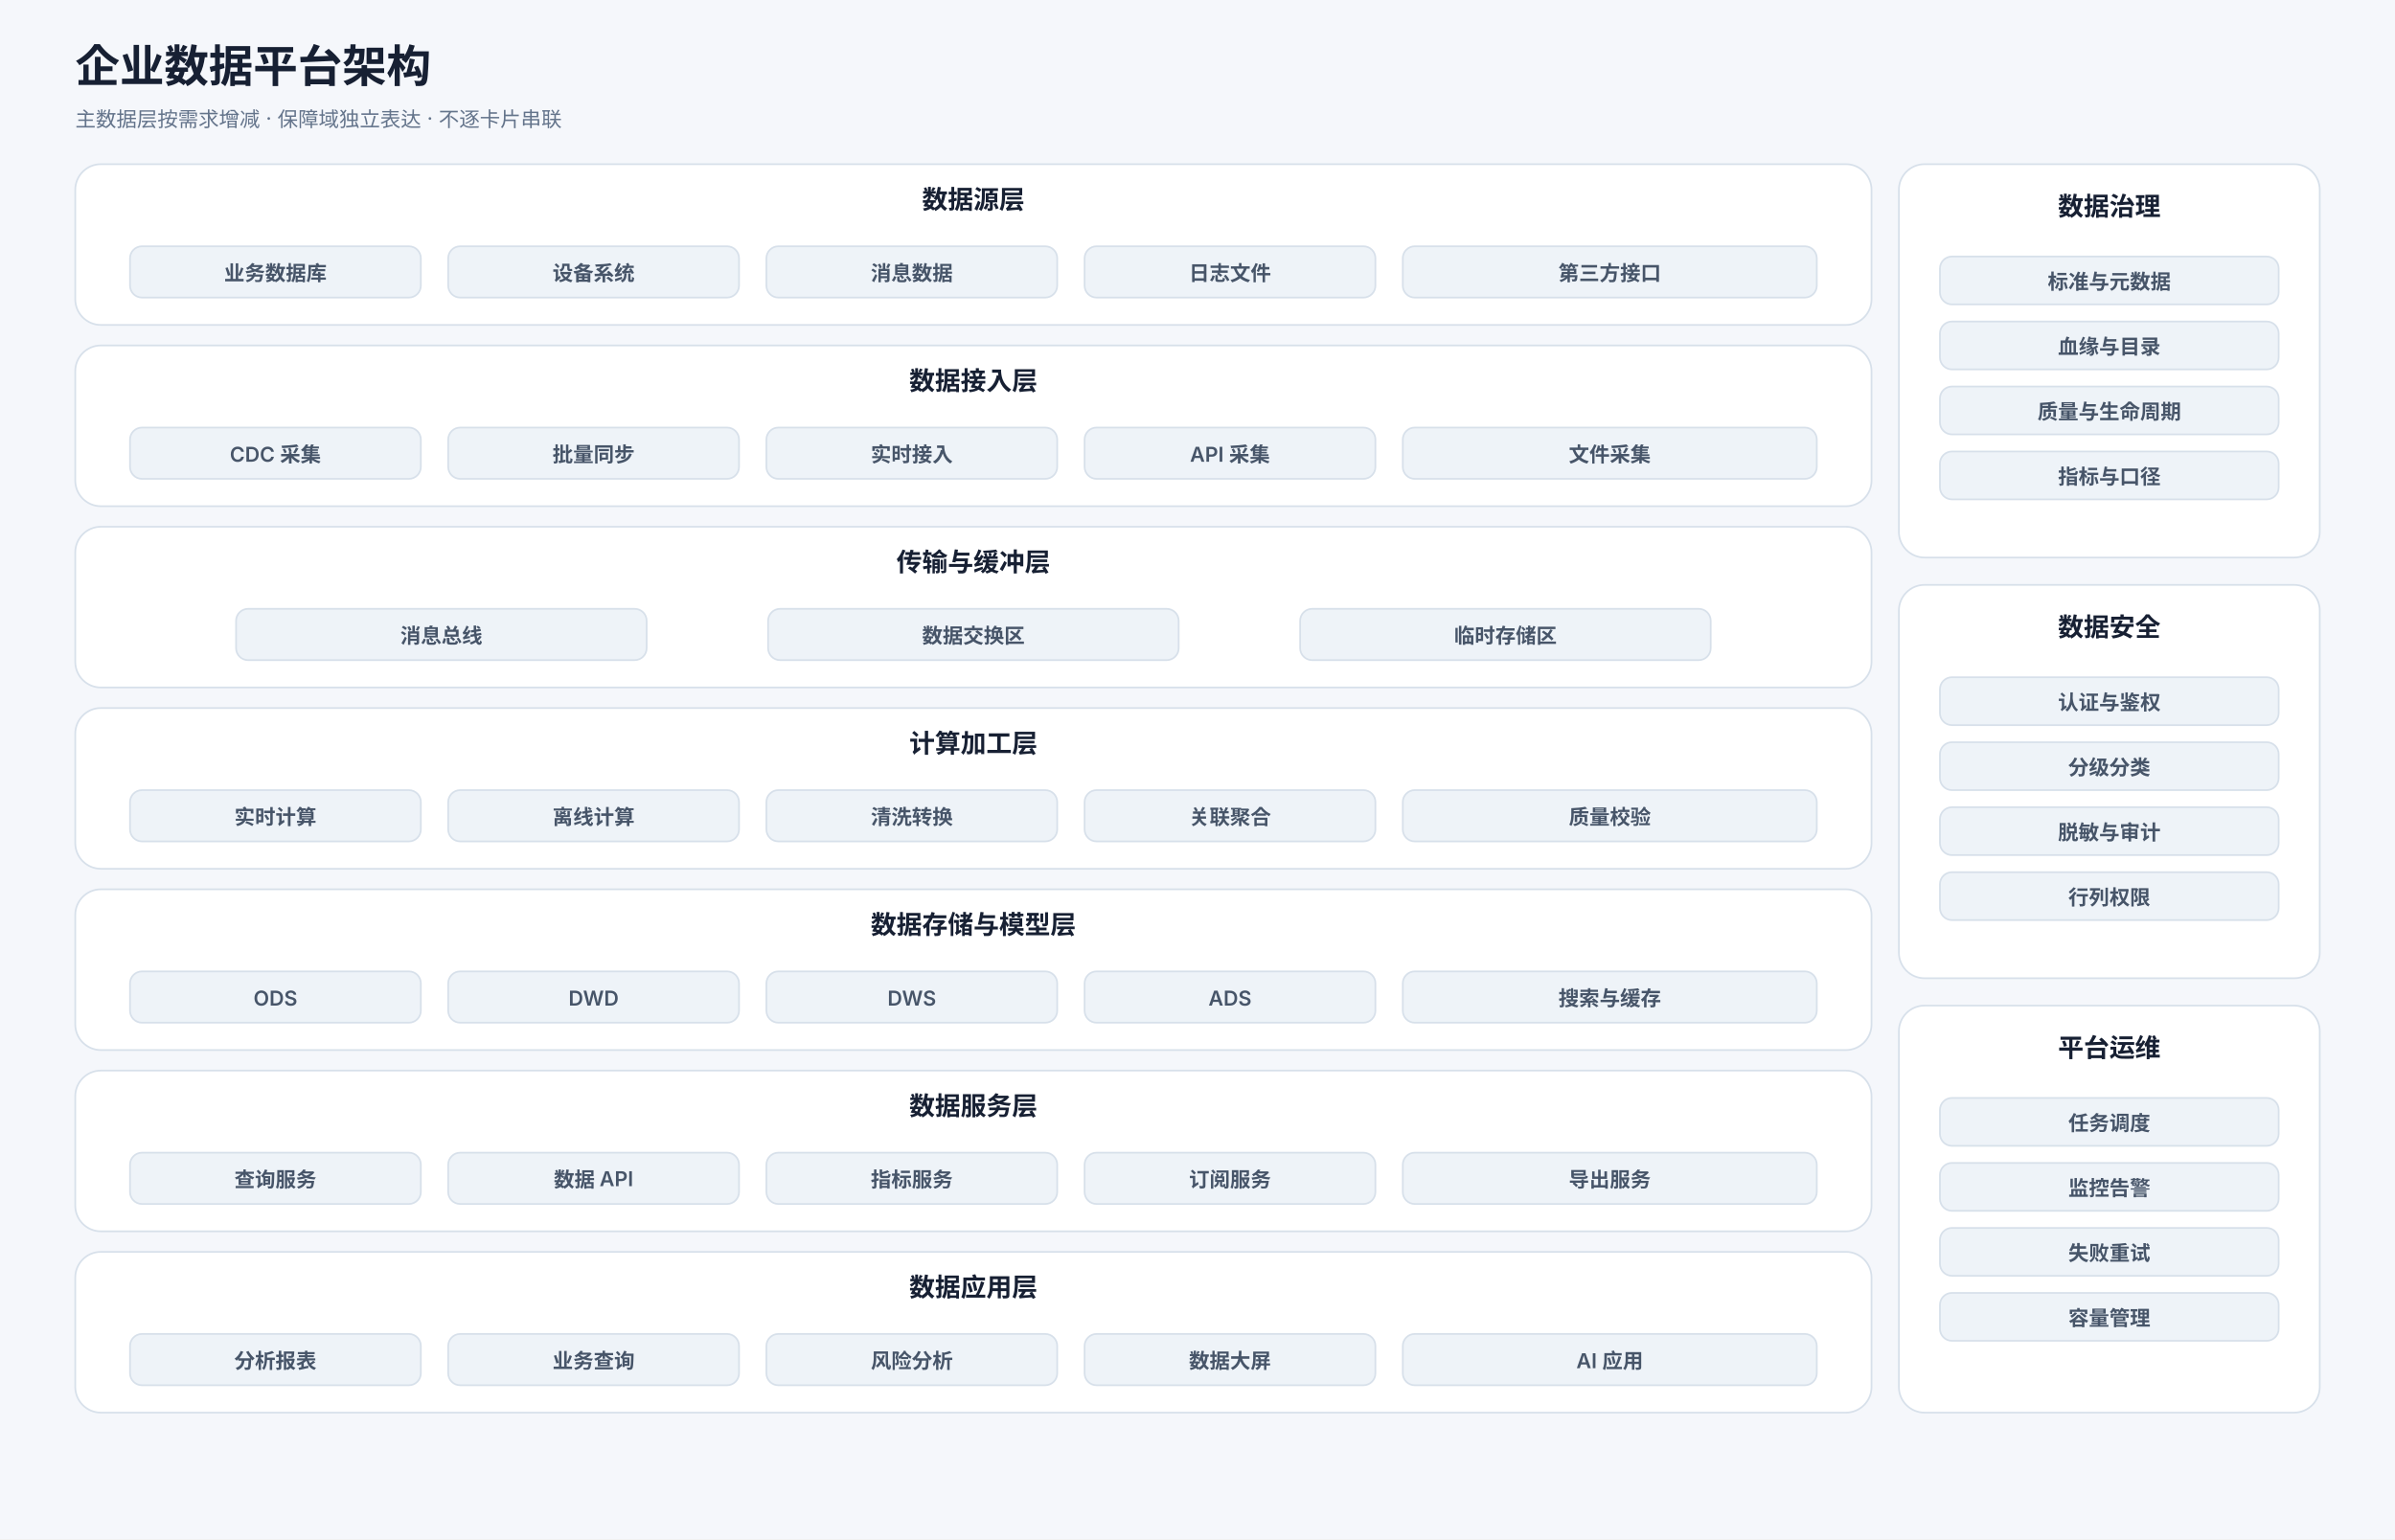
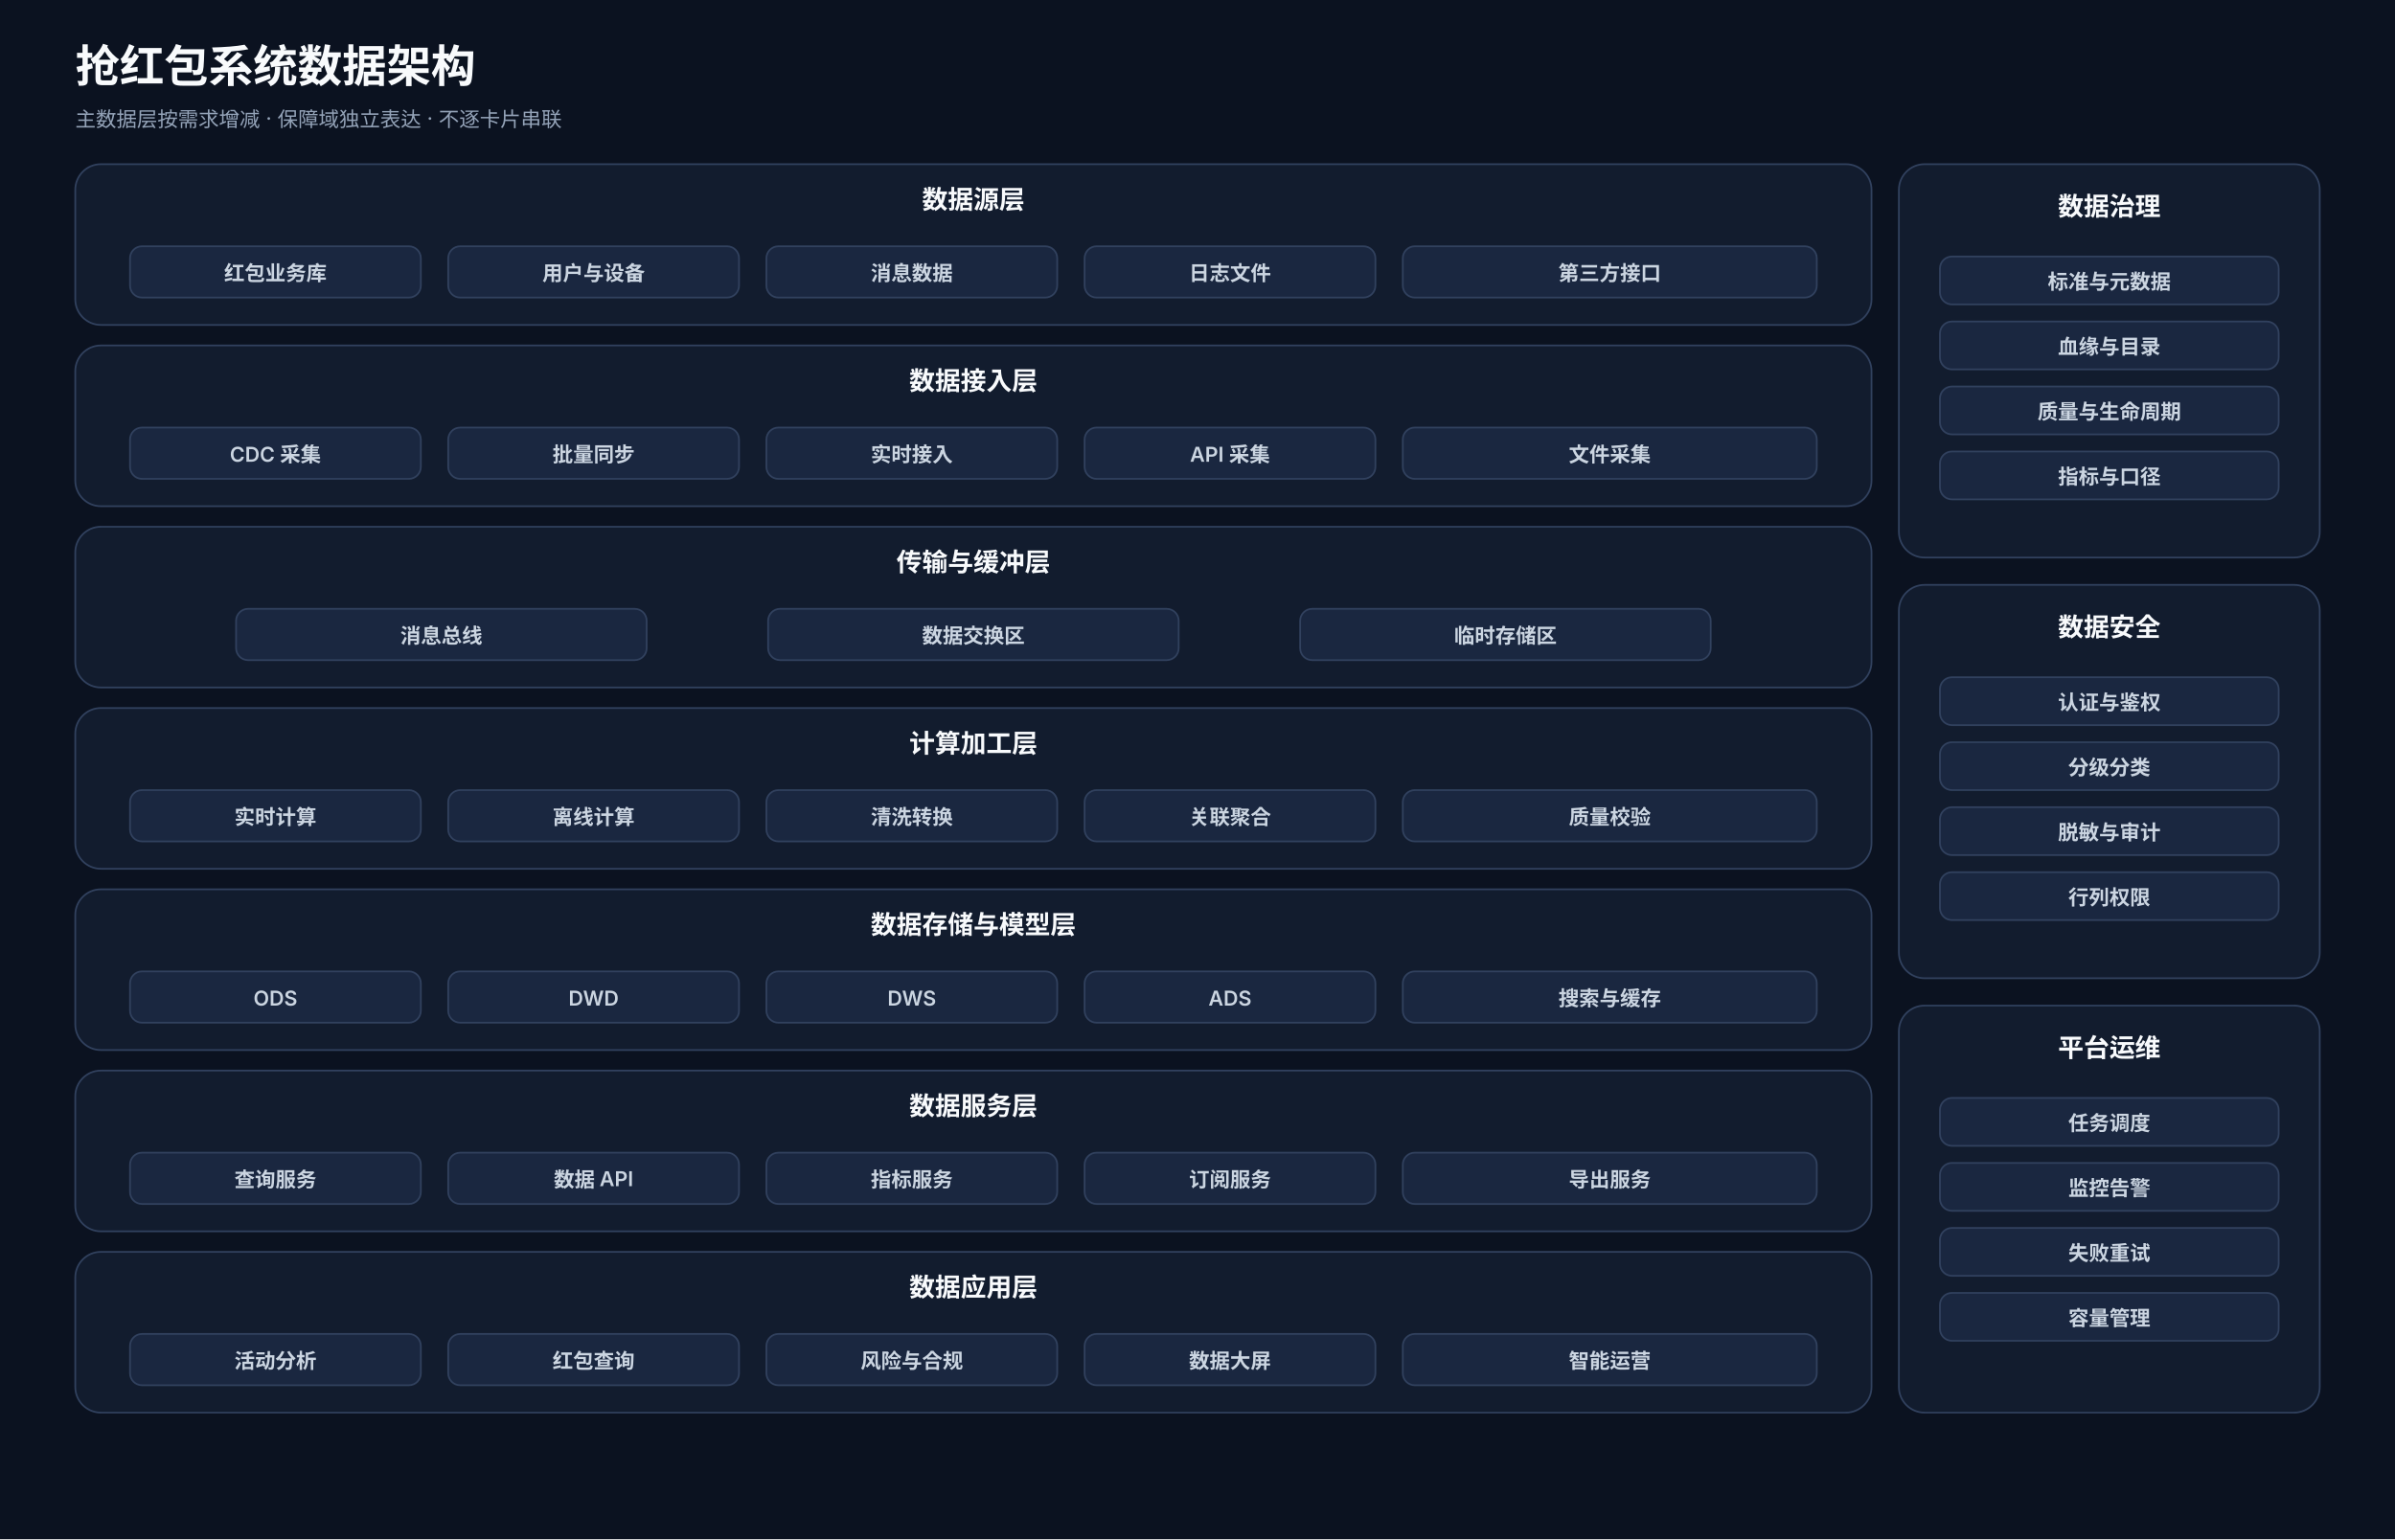
<svg xmlns="http://www.w3.org/2000/svg" width="1400" height="900" viewBox="0 0 1400 900" role="img" aria-labelledby="title desc" font-family="Inter, Noto Sans SC, Microsoft YaHei, Arial, sans-serif">
-   <rect width="1400" height="900" fill="#F5F7FB" />
-   <text x="44" y="48" font-size="26" font-weight="700" fill="#172033">企业数据平台架构</text>
-   <text x="44" y="74" font-size="12" fill="#64748B">主数据层按需求增减 · 保障域独立表达 · 不逐卡片串联</text>
-   <g fill="#FFFFFF" stroke="#D7E0EA">
+   <rect width="1400" height="900" fill="#0B1220" />
+   <text x="44" y="48" font-size="26" font-weight="700" fill="#F8FAFC">抢红包系统数据架构</text>
+   <text x="44" y="74" font-size="12" fill="#94A3B8">主数据层按需求增减 · 保障域独立表达 · 不逐卡片串联</text>
+   <g fill="#121C2E" stroke="#31415E">
    <rect x="44" y="96" width="1050" height="94" rx="15" />
    <rect x="44" y="202" width="1050" height="94" rx="15" />
    <rect x="44" y="308" width="1050" height="94" rx="15" />
    <rect x="44" y="414" width="1050" height="94" rx="15" />
    <rect x="44" y="520" width="1050" height="94" rx="15" />
    <rect x="44" y="626" width="1050" height="94" rx="15" />
    <rect x="44" y="732" width="1050" height="94" rx="15" />
    <rect x="1110" y="96" width="246" height="230" rx="15" />
    <rect x="1110" y="342" width="246" height="230" rx="15" />
    <rect x="1110" y="588" width="246" height="238" rx="15" />
  </g>
-   <g fill="#172033" font-size="15" font-weight="700" text-anchor="middle">
+   <g fill="#F8FAFC" font-size="15" font-weight="700" text-anchor="middle">
    <text x="569" y="122">数据源层</text>
    <text x="569" y="228">数据接入层</text>
    <text x="569" y="334">传输与缓冲层</text>
    <text x="569" y="440">计算加工层</text>
    <text x="569" y="546">数据存储与模型层</text>
    <text x="569" y="652">数据服务层</text>
    <text x="569" y="758">数据应用层</text>
    <text x="1233" y="126">数据治理</text>
    <text x="1233" y="372">数据安全</text>
    <text x="1233" y="618">平台运维</text>
  </g>
-   <g fill="#EEF3F8" stroke="#D7E0EA">
+   <g fill="#1A2740" stroke="#31415E">
    <rect id="a1" data-role="node" x="76" y="144" width="170" height="30" rx="7" />
    <rect id="a2" data-role="node" x="262" y="144" width="170" height="30" rx="7" />
    <rect id="a3" data-role="node" x="448" y="144" width="170" height="30" rx="7" />
    <rect id="a4" data-role="node" x="634" y="144" width="170" height="30" rx="7" />
    <rect id="a5" data-role="node" x="820" y="144" width="242" height="30" rx="7" />
    <rect id="b1" data-role="node" x="76" y="250" width="170" height="30" rx="7" />
    <rect id="b2" data-role="node" x="262" y="250" width="170" height="30" rx="7" />
    <rect id="b3" data-role="node" x="448" y="250" width="170" height="30" rx="7" />
    <rect id="b4" data-role="node" x="634" y="250" width="170" height="30" rx="7" />
    <rect id="b5" data-role="node" x="820" y="250" width="242" height="30" rx="7" />
    <rect id="c1" data-role="node" x="138" y="356" width="240" height="30" rx="7" />
    <rect id="c2" data-role="node" x="449" y="356" width="240" height="30" rx="7" />
    <rect id="c3" data-role="node" x="760" y="356" width="240" height="30" rx="7" />
    <rect id="d1" data-role="node" x="76" y="462" width="170" height="30" rx="7" />
    <rect id="d2" data-role="node" x="262" y="462" width="170" height="30" rx="7" />
    <rect id="d3" data-role="node" x="448" y="462" width="170" height="30" rx="7" />
    <rect id="d4" data-role="node" x="634" y="462" width="170" height="30" rx="7" />
    <rect id="d5" data-role="node" x="820" y="462" width="242" height="30" rx="7" />
    <rect id="e1" data-role="node" x="76" y="568" width="170" height="30" rx="7" />
    <rect id="e2" data-role="node" x="262" y="568" width="170" height="30" rx="7" />
    <rect id="e3" data-role="node" x="448" y="568" width="170" height="30" rx="7" />
    <rect id="e4" data-role="node" x="634" y="568" width="170" height="30" rx="7" />
    <rect id="e5" data-role="node" x="820" y="568" width="242" height="30" rx="7" />
    <rect id="f1" data-role="node" x="76" y="674" width="170" height="30" rx="7" />
    <rect id="f2" data-role="node" x="262" y="674" width="170" height="30" rx="7" />
    <rect id="f3" data-role="node" x="448" y="674" width="170" height="30" rx="7" />
    <rect id="f4" data-role="node" x="634" y="674" width="170" height="30" rx="7" />
    <rect id="f5" data-role="node" x="820" y="674" width="242" height="30" rx="7" />
    <rect id="g1" data-role="node" x="76" y="780" width="170" height="30" rx="7" />
    <rect id="g2" data-role="node" x="262" y="780" width="170" height="30" rx="7" />
    <rect id="g3" data-role="node" x="448" y="780" width="170" height="30" rx="7" />
    <rect id="g4" data-role="node" x="634" y="780" width="170" height="30" rx="7" />
    <rect id="g5" data-role="node" x="820" y="780" width="242" height="30" rx="7" />
    <rect id="q1" data-role="node" x="1134" y="150" width="198" height="28" rx="7" />
    <rect id="q2" data-role="node" x="1134" y="188" width="198" height="28" rx="7" />
    <rect id="q3" data-role="node" x="1134" y="226" width="198" height="28" rx="7" />
    <rect id="q4" data-role="node" x="1134" y="264" width="198" height="28" rx="7" />
    <rect id="s1" data-role="node" x="1134" y="396" width="198" height="28" rx="7" />
    <rect id="s2" data-role="node" x="1134" y="434" width="198" height="28" rx="7" />
    <rect id="s3" data-role="node" x="1134" y="472" width="198" height="28" rx="7" />
    <rect id="s4" data-role="node" x="1134" y="510" width="198" height="28" rx="7" />
    <rect id="o1" data-role="node" x="1134" y="642" width="198" height="28" rx="7" />
    <rect id="o2" data-role="node" x="1134" y="680" width="198" height="28" rx="7" />
    <rect id="o3" data-role="node" x="1134" y="718" width="198" height="28" rx="7" />
    <rect id="o4" data-role="node" x="1134" y="756" width="198" height="28" rx="7" />
  </g>
-   <g fill="#475569" font-size="12" font-weight="600" text-anchor="middle">
-     <text x="161" y="164">业务数据库</text>
-     <text x="347" y="164">设备系统</text>
+   <g fill="#CBD5E1" font-size="12" font-weight="600" text-anchor="middle">
+     <text x="161" y="164">红包业务库</text>
+     <text x="347" y="164">用户与设备</text>
    <text x="533" y="164">消息数据</text>
    <text x="719" y="164">日志文件</text>
    <text x="941" y="164">第三方接口</text>
    <text x="161" y="270">CDC 采集</text>
    <text x="347" y="270">批量同步</text>
    <text x="533" y="270">实时接入</text>
    <text x="719" y="270">API 采集</text>
    <text x="941" y="270">文件采集</text>
    <text x="258" y="376">消息总线</text>
    <text x="569" y="376">数据交换区</text>
    <text x="880" y="376">临时存储区</text>
    <text x="161" y="482">实时计算</text>
    <text x="347" y="482">离线计算</text>
    <text x="533" y="482">清洗转换</text>
    <text x="719" y="482">关联聚合</text>
    <text x="941" y="482">质量校验</text>
    <text x="161" y="588">ODS</text>
    <text x="347" y="588">DWD</text>
    <text x="533" y="588">DWS</text>
    <text x="719" y="588">ADS</text>
    <text x="941" y="588">搜索与缓存</text>
    <text x="161" y="694">查询服务</text>
    <text x="347" y="694">数据 API</text>
    <text x="533" y="694">指标服务</text>
    <text x="719" y="694">订阅服务</text>
    <text x="941" y="694">导出服务</text>
-     <text x="161" y="800">分析报表</text>
-     <text x="347" y="800">业务查询</text>
-     <text x="533" y="800">风险分析</text>
+     <text x="161" y="800">活动分析</text>
+     <text x="347" y="800">红包查询</text>
+     <text x="533" y="800">风险与合规</text>
    <text x="719" y="800">数据大屏</text>
-     <text x="941" y="800">AI 应用</text>
+     <text x="941" y="800">智能运营</text>
    <text x="1233" y="169">标准与元数据</text>
    <text x="1233" y="207">血缘与目录</text>
    <text x="1233" y="245">质量与生命周期</text>
    <text x="1233" y="283">指标与口径</text>
    <text x="1233" y="415">认证与鉴权</text>
    <text x="1233" y="453">分级分类</text>
    <text x="1233" y="491">脱敏与审计</text>
    <text x="1233" y="529">行列权限</text>
    <text x="1233" y="661">任务调度</text>
    <text x="1233" y="699">监控告警</text>
    <text x="1233" y="737">失败重试</text>
    <text x="1233" y="775">容量管理</text>
  </g>
</svg>
